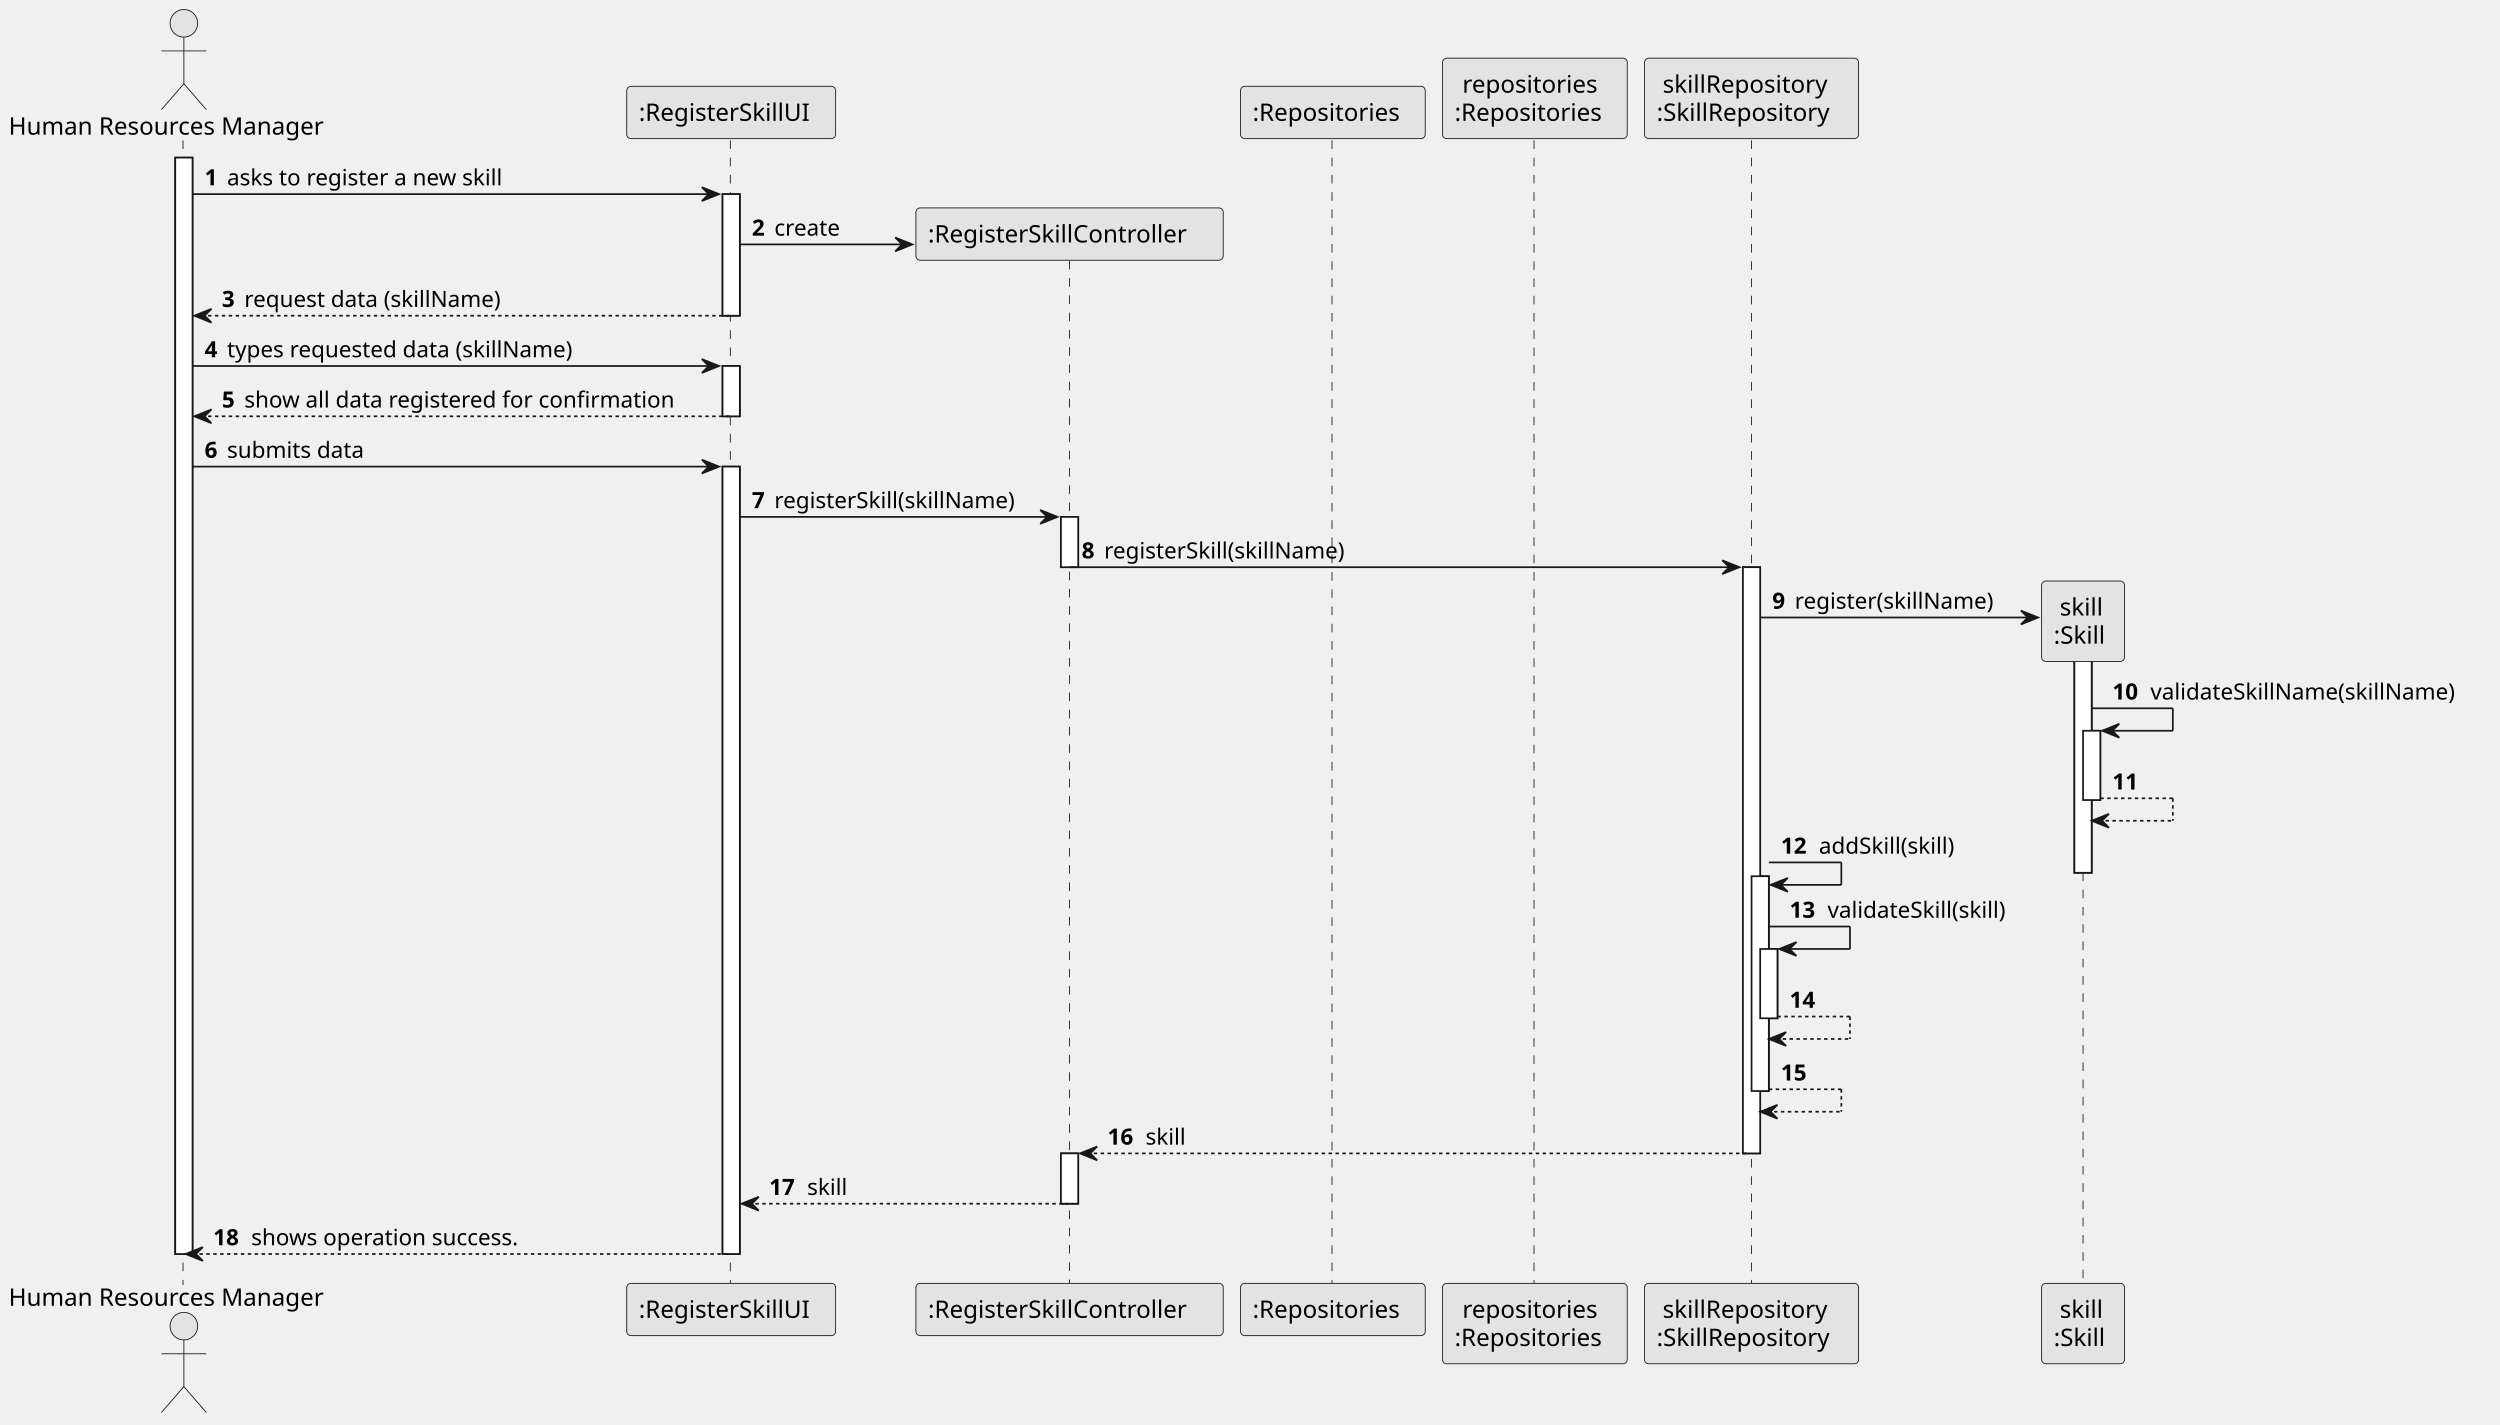
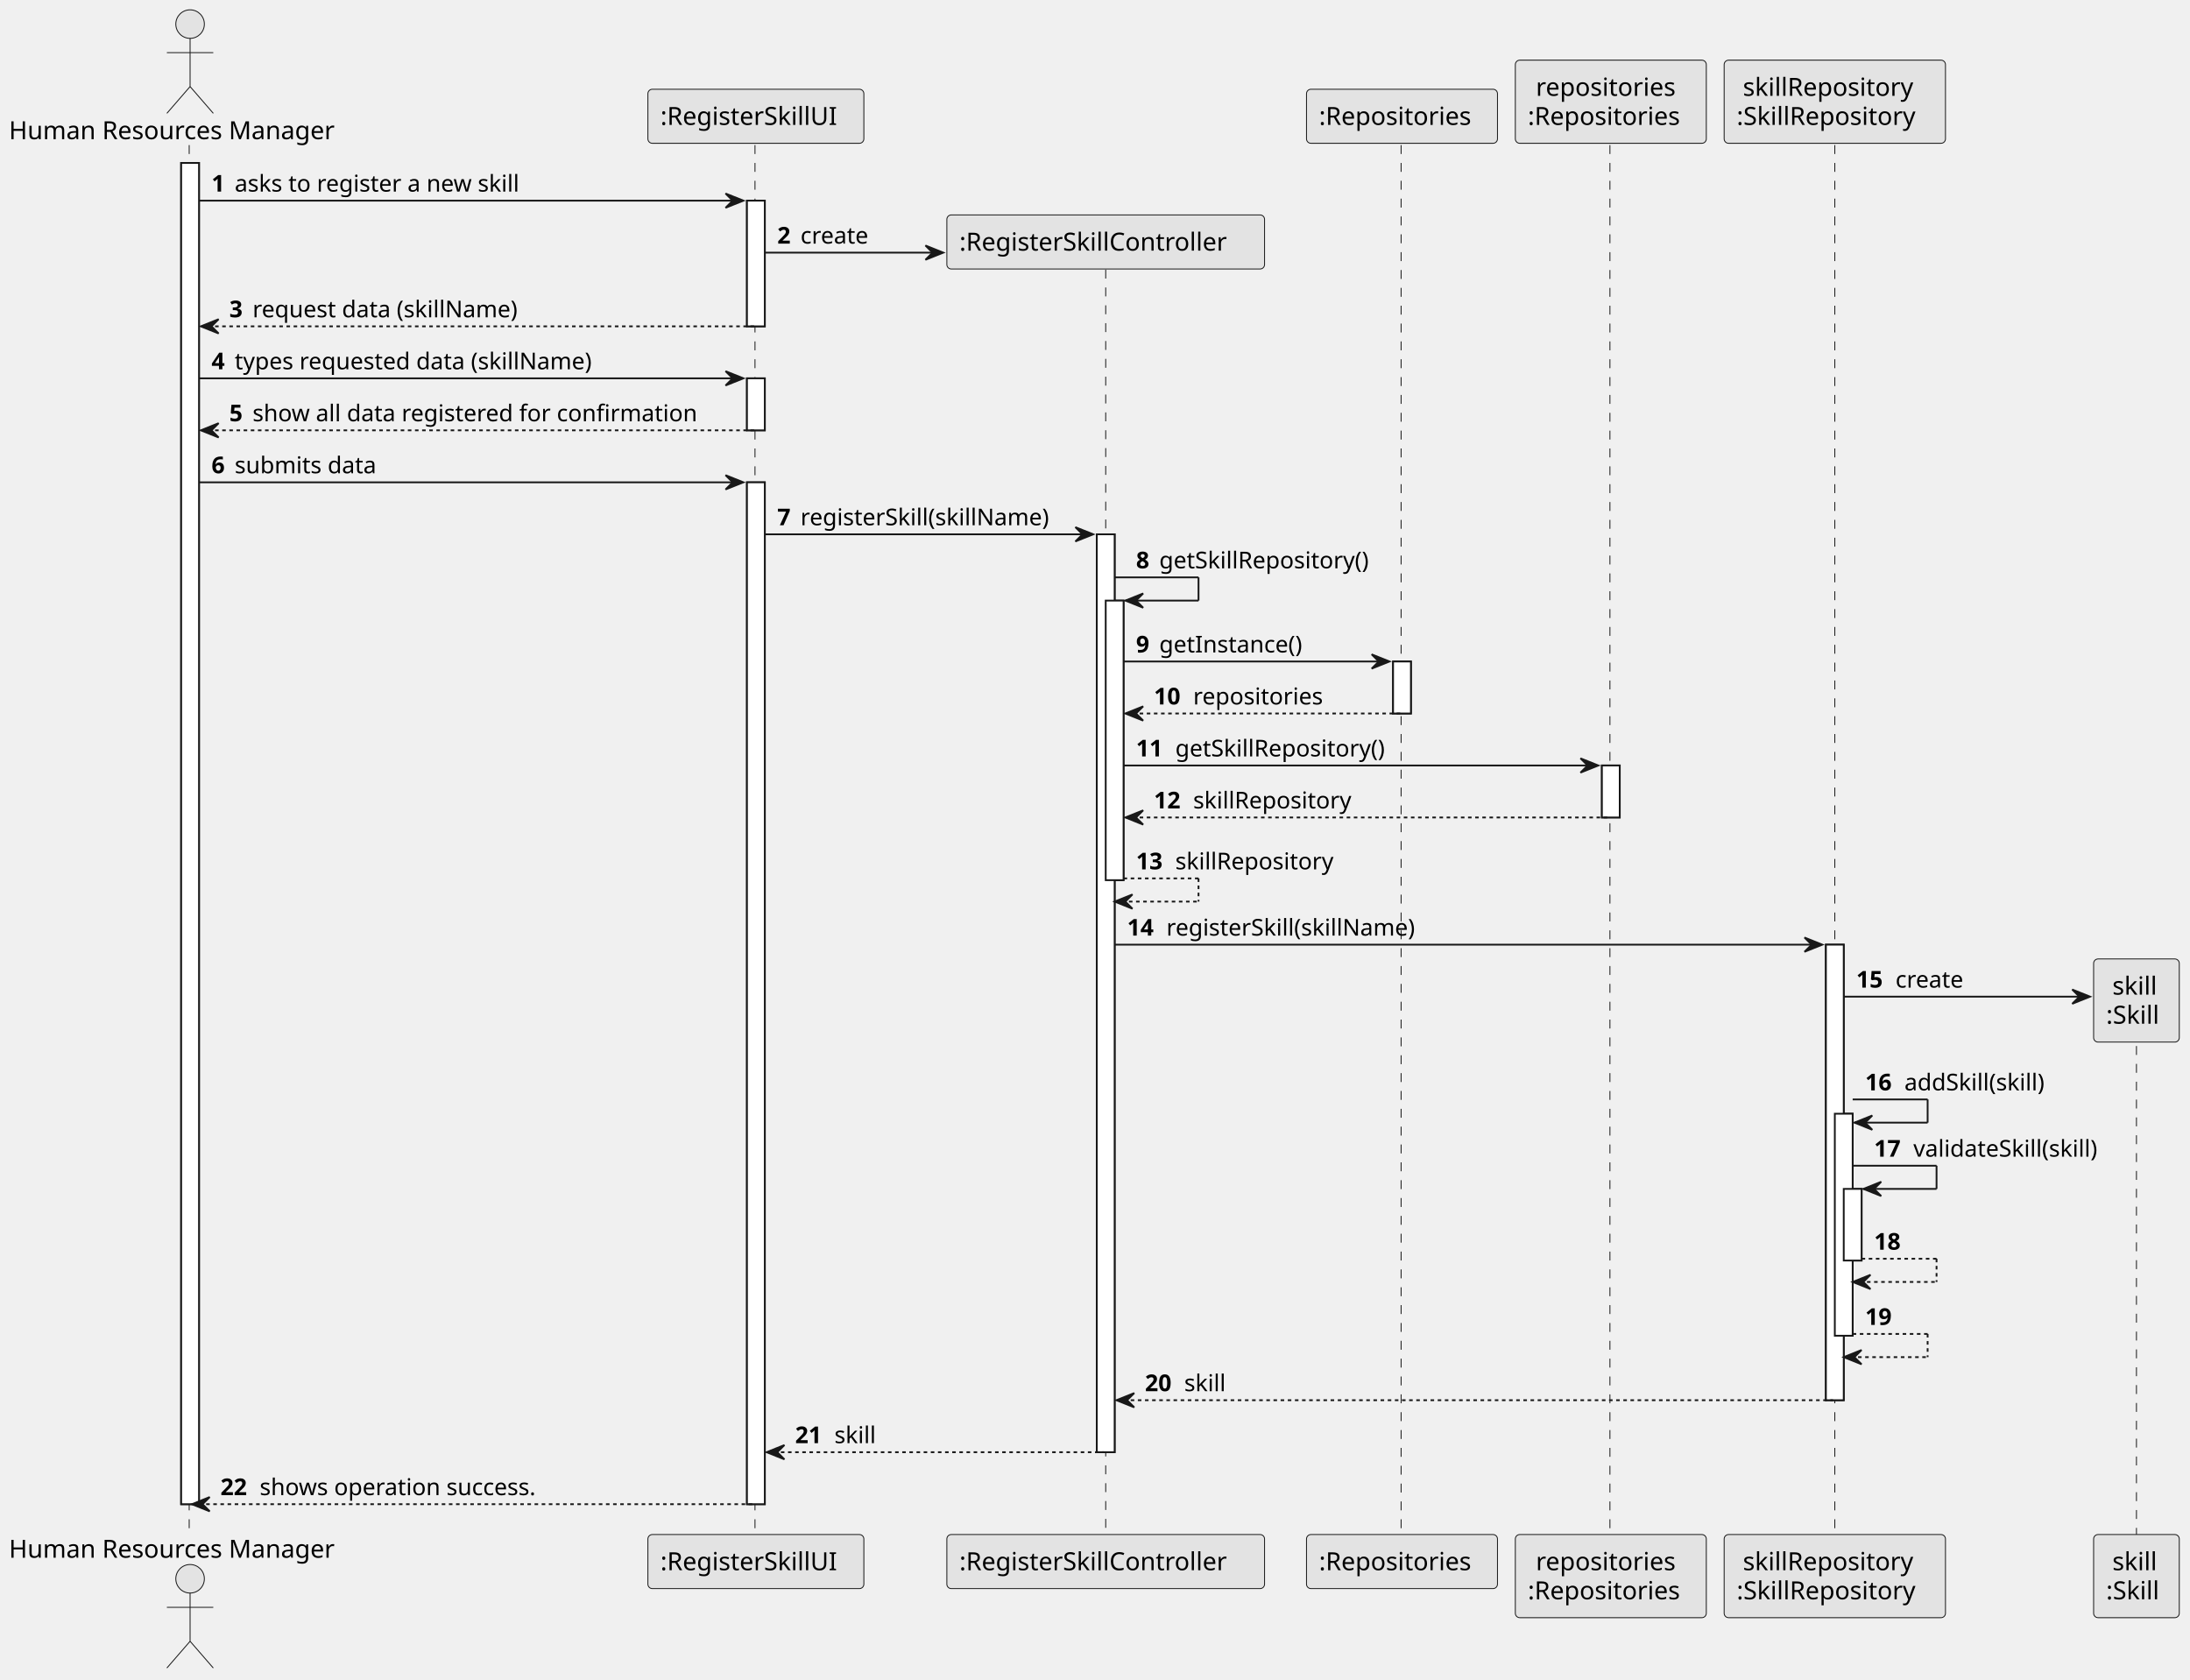
- <svg xmlns="http://www.w3.org/2000/svg" contentStyleType="text/css" height="825px" preserveAspectRatio="none" style="width:1448px;height:825px;background:#FFFFFF;" version="1.1" viewBox="0 0 1448 825" width="1448px" zoomAndPan="magnify">
+ <svg xmlns="http://www.w3.org/2000/svg" contentStyleType="text/css" height="941px" preserveAspectRatio="none" style="width:1227px;height:941px;background:#FFFFFF;" version="1.1" viewBox="0 0 1227 941" width="1227px" zoomAndPan="magnify">
  <defs />
  <g>
-     <rect fill="#FFFFFF" height="635.016" style="stroke:#181818;stroke-width:1.0;" width="10" x="101.5" y="91.297" />
+     <rect fill="#FFFFFF" height="751.547" style="stroke:#181818;stroke-width:1.0;" width="10" x="101.5" y="91.297" />
    <rect fill="#FFFFFF" height="70.43" style="stroke:#181818;stroke-width:1.0;" width="10" x="418.5" y="112.43" />
    <rect fill="#FFFFFF" height="29.133" style="stroke:#181818;stroke-width:1.0;" width="10" x="418.5" y="211.992" />
-     <rect fill="#FFFFFF" height="456.055" style="stroke:#181818;stroke-width:1.0;" width="10" x="418.5" y="270.258" />
-     <rect fill="#FFFFFF" height="29.133" style="stroke:#181818;stroke-width:1.0;" width="10" x="614.5" y="299.391" />
-     <rect fill="#FFFFFF" height="29.133" style="stroke:#181818;stroke-width:1.0;" width="10" x="614.5" y="668.047" />
-     <rect fill="#FFFFFF" height="339.523" style="stroke:#181818;stroke-width:1.0;" width="10" x="1009.5" y="328.523" />
-     <rect fill="#FFFFFF" height="124.398" style="stroke:#181818;stroke-width:1.0;" width="10" x="1014.5" y="507.516" />
-     <rect fill="#FFFFFF" height="40.133" style="stroke:#181818;stroke-width:1.0;" width="10" x="1019.5" y="549.648" />
-     <rect fill="#FFFFFF" height="137.859" style="stroke:#181818;stroke-width:1.0;" width="10" x="1201.5" y="367.656" />
-     <rect fill="#FFFFFF" height="40.133" style="stroke:#181818;stroke-width:1.0;" width="10" x="1206.5" y="423.25" />
-     <line style="stroke:#181818;stroke-width:0.5;stroke-dasharray:5.0,5.0;" x1="106" x2="106" y1="81.297" y2="744.312" />
-     <line style="stroke:#181818;stroke-width:0.5;stroke-dasharray:5.0,5.0;" x1="423" x2="423" y1="81.297" y2="744.312" />
-     <line style="stroke:#181818;stroke-width:0.5;stroke-dasharray:5.0,5.0;" x1="619.5" x2="619.5" y1="151.078" y2="744.312" />
-     <line style="stroke:#181818;stroke-width:0.5;stroke-dasharray:5.0,5.0;" x1="771.5" x2="771.5" y1="81.297" y2="744.312" />
-     <line style="stroke:#181818;stroke-width:0.5;stroke-dasharray:5.0,5.0;" x1="888.5" x2="888.5" y1="81.297" y2="744.312" />
-     <line style="stroke:#181818;stroke-width:0.5;stroke-dasharray:5.0,5.0;" x1="1014.5" x2="1014.5" y1="81.297" y2="744.312" />
-     <line style="stroke:#181818;stroke-width:0.5;stroke-dasharray:5.0,5.0;" x1="1206.5" x2="1206.5" y1="375.32" y2="744.312" />
+     <rect fill="#FFFFFF" height="572.586" style="stroke:#181818;stroke-width:1.0;" width="10" x="418.5" y="270.258" />
+     <rect fill="#FFFFFF" height="514.32" style="stroke:#181818;stroke-width:1.0;" width="10" x="614.5" y="299.391" />
+     <rect fill="#FFFFFF" height="156.664" style="stroke:#181818;stroke-width:1.0;" width="10" x="619.5" y="336.523" />
+     <rect fill="#FFFFFF" height="29.133" style="stroke:#181818;stroke-width:1.0;" width="10" x="780.5" y="370.656" />
+     <rect fill="#FFFFFF" height="29.133" style="stroke:#181818;stroke-width:1.0;" width="10" x="897.5" y="428.922" />
+     <rect fill="#FFFFFF" height="255.258" style="stroke:#181818;stroke-width:1.0;" width="10" x="1023" y="529.32" />
+     <rect fill="#FFFFFF" height="124.398" style="stroke:#181818;stroke-width:1.0;" width="10" x="1028" y="624.047" />
+     <rect fill="#FFFFFF" height="40.133" style="stroke:#181818;stroke-width:1.0;" width="10" x="1033" y="666.18" />
+     <line style="stroke:#181818;stroke-width:0.5;stroke-dasharray:5.0,5.0;" x1="106" x2="106" y1="81.297" y2="860.844" />
+     <line style="stroke:#181818;stroke-width:0.5;stroke-dasharray:5.0,5.0;" x1="423" x2="423" y1="81.297" y2="860.844" />
+     <line style="stroke:#181818;stroke-width:0.5;stroke-dasharray:5.0,5.0;" x1="619.5" x2="619.5" y1="151.078" y2="860.844" />
+     <line style="stroke:#181818;stroke-width:0.5;stroke-dasharray:5.0,5.0;" x1="785" x2="785" y1="81.297" y2="860.844" />
+     <line style="stroke:#181818;stroke-width:0.5;stroke-dasharray:5.0,5.0;" x1="902" x2="902" y1="81.297" y2="860.844" />
+     <line style="stroke:#181818;stroke-width:0.5;stroke-dasharray:5.0,5.0;" x1="1028" x2="1028" y1="81.297" y2="860.844" />
+     <line style="stroke:#181818;stroke-width:0.5;stroke-dasharray:5.0,5.0;" x1="1197" x2="1197" y1="576.117" y2="860.844" />
    <text fill="#000000" font-family="sans-serif" font-size="14" lengthAdjust="spacing" textLength="197" x="5" y="77.995">Human Resources Manager</text>
    <ellipse cx="106.5" cy="13.5" fill="#E3E3E3" rx="8" ry="8" style="stroke:#181818;stroke-width:0.5;" />
    <path d="M106.5,21.5 L106.5,48.5 M93.5,29.5 L119.5,29.5 M106.5,48.5 L93.5,63.5 M106.5,48.5 L119.5,63.5 " fill="none" style="stroke:#181818;stroke-width:0.5;" />
-     <text fill="#000000" font-family="sans-serif" font-size="14" lengthAdjust="spacing" textLength="197" x="5" y="756.308">Human Resources Manager</text>
-     <ellipse cx="106.5" cy="768.109" fill="#E3E3E3" rx="8" ry="8" style="stroke:#181818;stroke-width:0.5;" />
-     <path d="M106.5,776.109 L106.5,803.109 M93.5,784.109 L119.5,784.109 M106.5,803.109 L93.5,818.109 M106.5,803.109 L119.5,818.109 " fill="none" style="stroke:#181818;stroke-width:0.5;" />
+     <text fill="#000000" font-family="sans-serif" font-size="14" lengthAdjust="spacing" textLength="197" x="5" y="872.839">Human Resources Manager</text>
+     <ellipse cx="106.5" cy="884.641" fill="#E3E3E3" rx="8" ry="8" style="stroke:#181818;stroke-width:0.5;" />
+     <path d="M106.5,892.641 L106.5,919.641 M93.5,900.641 L119.5,900.641 M106.5,919.641 L93.5,934.641 M106.5,919.641 L119.5,934.641 " fill="none" style="stroke:#181818;stroke-width:0.5;" />
    <rect fill="#E3E3E3" height="30.297" rx="2.5" ry="2.5" style="stroke:#181818;stroke-width:0.5;" width="121" x="363" y="50" />
    <text fill="#000000" font-family="sans-serif" font-size="14" lengthAdjust="spacing" textLength="107" x="370" y="69.995">:RegisterSkillUI</text>
-     <rect fill="#E3E3E3" height="30.297" rx="2.5" ry="2.5" style="stroke:#181818;stroke-width:0.5;" width="121" x="363" y="743.312" />
-     <text fill="#000000" font-family="sans-serif" font-size="14" lengthAdjust="spacing" textLength="107" x="370" y="763.308">:RegisterSkillUI</text>
-     <rect fill="#E3E3E3" height="30.297" rx="2.5" ry="2.5" style="stroke:#181818;stroke-width:0.5;" width="178" x="530.5" y="743.312" />
-     <text fill="#000000" font-family="sans-serif" font-size="14" lengthAdjust="spacing" textLength="164" x="537.5" y="763.308">:RegisterSkillController</text>
-     <rect fill="#E3E3E3" height="30.297" rx="2.5" ry="2.5" style="stroke:#181818;stroke-width:0.5;" width="107" x="718.5" y="50" />
-     <text fill="#000000" font-family="sans-serif" font-size="14" lengthAdjust="spacing" textLength="93" x="725.5" y="69.995">:Repositories</text>
-     <rect fill="#E3E3E3" height="30.297" rx="2.5" ry="2.5" style="stroke:#181818;stroke-width:0.5;" width="107" x="718.5" y="743.312" />
-     <text fill="#000000" font-family="sans-serif" font-size="14" lengthAdjust="spacing" textLength="93" x="725.5" y="763.308">:Repositories</text>
-     <rect fill="#E3E3E3" height="46.594" rx="2.5" ry="2.5" style="stroke:#181818;stroke-width:0.5;" width="107" x="835.5" y="33.703" />
-     <text fill="#000000" font-family="sans-serif" font-size="14" lengthAdjust="spacing" textLength="84" x="847" y="53.698">repositories</text>
-     <text fill="#000000" font-family="sans-serif" font-size="14" lengthAdjust="spacing" textLength="93" x="842.5" y="69.995">:Repositories</text>
-     <rect fill="#E3E3E3" height="46.594" rx="2.5" ry="2.5" style="stroke:#181818;stroke-width:0.5;" width="107" x="835.5" y="743.312" />
-     <text fill="#000000" font-family="sans-serif" font-size="14" lengthAdjust="spacing" textLength="84" x="847" y="763.308">repositories</text>
-     <text fill="#000000" font-family="sans-serif" font-size="14" lengthAdjust="spacing" textLength="93" x="842.5" y="779.605">:Repositories</text>
-     <rect fill="#E3E3E3" height="46.594" rx="2.5" ry="2.5" style="stroke:#181818;stroke-width:0.5;" width="124" x="952.5" y="33.703" />
-     <text fill="#000000" font-family="sans-serif" font-size="14" lengthAdjust="spacing" textLength="103" x="963" y="53.698">skillRepository</text>
-     <text fill="#000000" font-family="sans-serif" font-size="14" lengthAdjust="spacing" textLength="110" x="959.5" y="69.995">:SkillRepository</text>
-     <rect fill="#E3E3E3" height="46.594" rx="2.5" ry="2.5" style="stroke:#181818;stroke-width:0.5;" width="124" x="952.5" y="743.312" />
-     <text fill="#000000" font-family="sans-serif" font-size="14" lengthAdjust="spacing" textLength="103" x="963" y="763.308">skillRepository</text>
-     <text fill="#000000" font-family="sans-serif" font-size="14" lengthAdjust="spacing" textLength="110" x="959.5" y="779.605">:SkillRepository</text>
-     <rect fill="#E3E3E3" height="46.594" rx="2.5" ry="2.5" style="stroke:#181818;stroke-width:0.5;" width="48" x="1182.5" y="743.312" />
-     <text fill="#000000" font-family="sans-serif" font-size="14" lengthAdjust="spacing" textLength="27" x="1193" y="763.308">skill</text>
-     <text fill="#000000" font-family="sans-serif" font-size="14" lengthAdjust="spacing" textLength="34" x="1189.5" y="779.605">:Skill</text>
-     <rect fill="#FFFFFF" height="635.016" style="stroke:#181818;stroke-width:1.0;" width="10" x="101.5" y="91.297" />
+     <rect fill="#E3E3E3" height="30.297" rx="2.5" ry="2.5" style="stroke:#181818;stroke-width:0.5;" width="121" x="363" y="859.844" />
+     <text fill="#000000" font-family="sans-serif" font-size="14" lengthAdjust="spacing" textLength="107" x="370" y="879.839">:RegisterSkillUI</text>
+     <rect fill="#E3E3E3" height="30.297" rx="2.5" ry="2.5" style="stroke:#181818;stroke-width:0.5;" width="178" x="530.5" y="859.844" />
+     <text fill="#000000" font-family="sans-serif" font-size="14" lengthAdjust="spacing" textLength="164" x="537.5" y="879.839">:RegisterSkillController</text>
+     <rect fill="#E3E3E3" height="30.297" rx="2.5" ry="2.5" style="stroke:#181818;stroke-width:0.5;" width="107" x="732" y="50" />
+     <text fill="#000000" font-family="sans-serif" font-size="14" lengthAdjust="spacing" textLength="93" x="739" y="69.995">:Repositories</text>
+     <rect fill="#E3E3E3" height="30.297" rx="2.5" ry="2.5" style="stroke:#181818;stroke-width:0.5;" width="107" x="732" y="859.844" />
+     <text fill="#000000" font-family="sans-serif" font-size="14" lengthAdjust="spacing" textLength="93" x="739" y="879.839">:Repositories</text>
+     <rect fill="#E3E3E3" height="46.594" rx="2.5" ry="2.5" style="stroke:#181818;stroke-width:0.5;" width="107" x="849" y="33.703" />
+     <text fill="#000000" font-family="sans-serif" font-size="14" lengthAdjust="spacing" textLength="84" x="860.5" y="53.698">repositories</text>
+     <text fill="#000000" font-family="sans-serif" font-size="14" lengthAdjust="spacing" textLength="93" x="856" y="69.995">:Repositories</text>
+     <rect fill="#E3E3E3" height="46.594" rx="2.5" ry="2.5" style="stroke:#181818;stroke-width:0.5;" width="107" x="849" y="859.844" />
+     <text fill="#000000" font-family="sans-serif" font-size="14" lengthAdjust="spacing" textLength="84" x="860.5" y="879.839">repositories</text>
+     <text fill="#000000" font-family="sans-serif" font-size="14" lengthAdjust="spacing" textLength="93" x="856" y="896.136">:Repositories</text>
+     <rect fill="#E3E3E3" height="46.594" rx="2.5" ry="2.5" style="stroke:#181818;stroke-width:0.5;" width="124" x="966" y="33.703" />
+     <text fill="#000000" font-family="sans-serif" font-size="14" lengthAdjust="spacing" textLength="103" x="976.5" y="53.698">skillRepository</text>
+     <text fill="#000000" font-family="sans-serif" font-size="14" lengthAdjust="spacing" textLength="110" x="973" y="69.995">:SkillRepository</text>
+     <rect fill="#E3E3E3" height="46.594" rx="2.5" ry="2.5" style="stroke:#181818;stroke-width:0.5;" width="124" x="966" y="859.844" />
+     <text fill="#000000" font-family="sans-serif" font-size="14" lengthAdjust="spacing" textLength="103" x="976.5" y="879.839">skillRepository</text>
+     <text fill="#000000" font-family="sans-serif" font-size="14" lengthAdjust="spacing" textLength="110" x="973" y="896.136">:SkillRepository</text>
+     <rect fill="#E3E3E3" height="46.594" rx="2.5" ry="2.5" style="stroke:#181818;stroke-width:0.5;" width="48" x="1173" y="859.844" />
+     <text fill="#000000" font-family="sans-serif" font-size="14" lengthAdjust="spacing" textLength="27" x="1183.5" y="879.839">skill</text>
+     <text fill="#000000" font-family="sans-serif" font-size="14" lengthAdjust="spacing" textLength="34" x="1180" y="896.136">:Skill</text>
+     <rect fill="#FFFFFF" height="751.547" style="stroke:#181818;stroke-width:1.0;" width="10" x="101.5" y="91.297" />
    <rect fill="#FFFFFF" height="70.43" style="stroke:#181818;stroke-width:1.0;" width="10" x="418.5" y="112.43" />
    <rect fill="#FFFFFF" height="29.133" style="stroke:#181818;stroke-width:1.0;" width="10" x="418.5" y="211.992" />
-     <rect fill="#FFFFFF" height="456.055" style="stroke:#181818;stroke-width:1.0;" width="10" x="418.5" y="270.258" />
-     <rect fill="#FFFFFF" height="29.133" style="stroke:#181818;stroke-width:1.0;" width="10" x="614.5" y="299.391" />
-     <rect fill="#FFFFFF" height="29.133" style="stroke:#181818;stroke-width:1.0;" width="10" x="614.5" y="668.047" />
-     <rect fill="#FFFFFF" height="339.523" style="stroke:#181818;stroke-width:1.0;" width="10" x="1009.5" y="328.523" />
-     <rect fill="#FFFFFF" height="124.398" style="stroke:#181818;stroke-width:1.0;" width="10" x="1014.5" y="507.516" />
-     <rect fill="#FFFFFF" height="40.133" style="stroke:#181818;stroke-width:1.0;" width="10" x="1019.5" y="549.648" />
-     <rect fill="#FFFFFF" height="137.859" style="stroke:#181818;stroke-width:1.0;" width="10" x="1201.5" y="367.656" />
-     <rect fill="#FFFFFF" height="40.133" style="stroke:#181818;stroke-width:1.0;" width="10" x="1206.5" y="423.25" />
+     <rect fill="#FFFFFF" height="572.586" style="stroke:#181818;stroke-width:1.0;" width="10" x="418.5" y="270.258" />
+     <rect fill="#FFFFFF" height="514.32" style="stroke:#181818;stroke-width:1.0;" width="10" x="614.5" y="299.391" />
+     <rect fill="#FFFFFF" height="156.664" style="stroke:#181818;stroke-width:1.0;" width="10" x="619.5" y="336.523" />
+     <rect fill="#FFFFFF" height="29.133" style="stroke:#181818;stroke-width:1.0;" width="10" x="780.5" y="370.656" />
+     <rect fill="#FFFFFF" height="29.133" style="stroke:#181818;stroke-width:1.0;" width="10" x="897.5" y="428.922" />
+     <rect fill="#FFFFFF" height="255.258" style="stroke:#181818;stroke-width:1.0;" width="10" x="1023" y="529.32" />
+     <rect fill="#FFFFFF" height="124.398" style="stroke:#181818;stroke-width:1.0;" width="10" x="1028" y="624.047" />
+     <rect fill="#FFFFFF" height="40.133" style="stroke:#181818;stroke-width:1.0;" width="10" x="1033" y="666.18" />
    <polygon fill="#181818" points="406.5,108.43,416.5,112.43,406.5,116.43,410.5,112.43" style="stroke:#181818;stroke-width:1.0;" />
    <line style="stroke:#181818;stroke-width:1.0;" x1="111.5" x2="412.5" y1="112.43" y2="112.43" />
    <text fill="#000000" font-family="sans-serif" font-size="13" font-weight="bold" lengthAdjust="spacing" textLength="9" x="118.5" y="107.364">1</text>
    <text fill="#000000" font-family="sans-serif" font-size="13" lengthAdjust="spacing" textLength="175" x="131.5" y="107.364">asks to register a new skill</text>
    <polygon fill="#181818" points="518.5,137.562,528.5,141.562,518.5,145.562,522.5,141.562" style="stroke:#181818;stroke-width:1.0;" />
    <line style="stroke:#181818;stroke-width:1.0;" x1="428.5" x2="524.5" y1="141.562" y2="141.562" />
    <text fill="#000000" font-family="sans-serif" font-size="13" font-weight="bold" lengthAdjust="spacing" textLength="9" x="435.5" y="136.497">2</text>
    <text fill="#000000" font-family="sans-serif" font-size="13" lengthAdjust="spacing" textLength="41" x="448.5" y="136.497">create</text>
    <rect fill="#E3E3E3" height="30.297" rx="2.5" ry="2.5" style="stroke:#181818;stroke-width:0.5;" width="178" x="530.5" y="120.43" />
    <text fill="#000000" font-family="sans-serif" font-size="14" lengthAdjust="spacing" textLength="164" x="537.5" y="140.425">:RegisterSkillController</text>
    <polygon fill="#181818" points="122.5,178.859,112.5,182.859,122.5,186.859,118.5,182.859" style="stroke:#181818;stroke-width:1.0;" />
    <line style="stroke:#181818;stroke-width:1.0;stroke-dasharray:2.0,2.0;" x1="116.5" x2="422.5" y1="182.859" y2="182.859" />
    <text fill="#000000" font-family="sans-serif" font-size="13" font-weight="bold" lengthAdjust="spacing" textLength="9" x="128.5" y="177.793">3</text>
    <text fill="#000000" font-family="sans-serif" font-size="13" lengthAdjust="spacing" textLength="162" x="141.5" y="177.793">request data (skillName)</text>
    <polygon fill="#181818" points="406.5,207.992,416.5,211.992,406.5,215.992,410.5,211.992" style="stroke:#181818;stroke-width:1.0;" />
    <line style="stroke:#181818;stroke-width:1.0;" x1="111.5" x2="412.5" y1="211.992" y2="211.992" />
    <text fill="#000000" font-family="sans-serif" font-size="13" font-weight="bold" lengthAdjust="spacing" textLength="9" x="118.5" y="206.926">4</text>
    <text fill="#000000" font-family="sans-serif" font-size="13" lengthAdjust="spacing" textLength="218" x="131.5" y="206.926">types requested data (skillName)</text>
    <polygon fill="#181818" points="122.5,237.125,112.5,241.125,122.5,245.125,118.5,241.125" style="stroke:#181818;stroke-width:1.0;" />
    <line style="stroke:#181818;stroke-width:1.0;stroke-dasharray:2.0,2.0;" x1="116.5" x2="422.5" y1="241.125" y2="241.125" />
    <text fill="#000000" font-family="sans-serif" font-size="13" font-weight="bold" lengthAdjust="spacing" textLength="9" x="128.5" y="236.059">5</text>
    <text fill="#000000" font-family="sans-serif" font-size="13" lengthAdjust="spacing" textLength="270" x="141.5" y="236.059">show all data registered  for confirmation</text>
    <polygon fill="#181818" points="406.5,266.258,416.5,270.258,406.5,274.258,410.5,270.258" style="stroke:#181818;stroke-width:1.0;" />
    <line style="stroke:#181818;stroke-width:1.0;" x1="111.5" x2="412.5" y1="270.258" y2="270.258" />
    <text fill="#000000" font-family="sans-serif" font-size="13" font-weight="bold" lengthAdjust="spacing" textLength="9" x="118.5" y="265.192">6</text>
    <text fill="#000000" font-family="sans-serif" font-size="13" lengthAdjust="spacing" textLength="85" x="131.5" y="265.192">submits data</text>
    <polygon fill="#181818" points="602.5,295.391,612.5,299.391,602.5,303.391,606.5,299.391" style="stroke:#181818;stroke-width:1.0;" />
    <line style="stroke:#181818;stroke-width:1.0;" x1="428.5" x2="608.5" y1="299.391" y2="299.391" />
    <text fill="#000000" font-family="sans-serif" font-size="13" font-weight="bold" lengthAdjust="spacing" textLength="9" x="435.5" y="294.325">7</text>
    <text fill="#000000" font-family="sans-serif" font-size="13" lengthAdjust="spacing" textLength="154" x="448.5" y="294.325">registerSkill(skillName)</text>
-     <polygon fill="#181818" points="997.5,324.523,1007.5,328.523,997.5,332.523,1001.5,328.523" style="stroke:#181818;stroke-width:1.0;" />
-     <line style="stroke:#181818;stroke-width:1.0;" x1="619.5" x2="1003.5" y1="328.523" y2="328.523" />
-     <text fill="#000000" font-family="sans-serif" font-size="13" font-weight="bold" lengthAdjust="spacing" textLength="9" x="626.5" y="323.457">8</text>
-     <text fill="#000000" font-family="sans-serif" font-size="13" lengthAdjust="spacing" textLength="154" x="639.5" y="323.457">registerSkill(skillName)</text>
-     <polygon fill="#181818" points="1170.5,353.656,1180.5,357.656,1170.5,361.656,1174.5,357.656" style="stroke:#181818;stroke-width:1.0;" />
-     <line style="stroke:#181818;stroke-width:1.0;" x1="1019.5" x2="1176.5" y1="357.656" y2="357.656" />
-     <text fill="#000000" font-family="sans-serif" font-size="13" font-weight="bold" lengthAdjust="spacing" textLength="9" x="1026.5" y="352.59">9</text>
-     <text fill="#000000" font-family="sans-serif" font-size="13" lengthAdjust="spacing" textLength="126" x="1039.5" y="352.59">register(skillName)</text>
-     <rect fill="#E3E3E3" height="46.594" rx="2.5" ry="2.5" style="stroke:#181818;stroke-width:0.5;" width="48" x="1182.5" y="336.523" />
-     <text fill="#000000" font-family="sans-serif" font-size="14" lengthAdjust="spacing" textLength="27" x="1193" y="356.519">skill</text>
-     <text fill="#000000" font-family="sans-serif" font-size="14" lengthAdjust="spacing" textLength="34" x="1189.5" y="372.815">:Skill</text>
-     <line style="stroke:#181818;stroke-width:1.0;" x1="1211.5" x2="1258.5" y1="410.25" y2="410.25" />
-     <line style="stroke:#181818;stroke-width:1.0;" x1="1258.5" x2="1258.5" y1="410.25" y2="423.25" />
-     <line style="stroke:#181818;stroke-width:1.0;" x1="1217.5" x2="1258.5" y1="423.25" y2="423.25" />
-     <polygon fill="#181818" points="1227.5,419.25,1217.5,423.25,1227.5,427.25,1223.5,423.25" style="stroke:#181818;stroke-width:1.0;" />
-     <text fill="#000000" font-family="sans-serif" font-size="13" font-weight="bold" lengthAdjust="spacing" textLength="18" x="1223.5" y="405.184">10</text>
-     <text fill="#000000" font-family="sans-serif" font-size="13" lengthAdjust="spacing" textLength="196" x="1245.5" y="405.184">validateSkillName(skillName)</text>
-     <line style="stroke:#181818;stroke-width:1.0;stroke-dasharray:2.0,2.0;" x1="1216.5" x2="1258.5" y1="462.383" y2="462.383" />
-     <line style="stroke:#181818;stroke-width:1.0;stroke-dasharray:2.0,2.0;" x1="1258.5" x2="1258.5" y1="462.383" y2="475.383" />
-     <line style="stroke:#181818;stroke-width:1.0;stroke-dasharray:2.0,2.0;" x1="1211.5" x2="1258.5" y1="475.383" y2="475.383" />
-     <polygon fill="#181818" points="1221.5,471.383,1211.5,475.383,1221.5,479.383,1217.5,475.383" style="stroke:#181818;stroke-width:1.0;" />
-     <text fill="#000000" font-family="sans-serif" font-size="13" font-weight="bold" lengthAdjust="spacing" textLength="18" x="1223.5" y="457.317">11</text>
-     <text fill="#000000" font-family="sans-serif" font-size="13" lengthAdjust="spacing" textLength="4" x="1245.5" y="457.317"> </text>
-     <line style="stroke:#181818;stroke-width:1.0;" x1="1024.5" x2="1066.5" y1="499.516" y2="499.516" />
-     <line style="stroke:#181818;stroke-width:1.0;" x1="1066.5" x2="1066.5" y1="499.516" y2="512.516" />
-     <line style="stroke:#181818;stroke-width:1.0;" x1="1025.5" x2="1066.5" y1="512.516" y2="512.516" />
-     <polygon fill="#181818" points="1035.5,508.516,1025.5,512.516,1035.5,516.516,1031.5,512.516" style="stroke:#181818;stroke-width:1.0;" />
-     <text fill="#000000" font-family="sans-serif" font-size="13" font-weight="bold" lengthAdjust="spacing" textLength="18" x="1031.5" y="494.45">12</text>
-     <text fill="#000000" font-family="sans-serif" font-size="13" lengthAdjust="spacing" textLength="89" x="1053.5" y="494.45">addSkill(skill)</text>
-     <line style="stroke:#181818;stroke-width:1.0;" x1="1024.5" x2="1071.5" y1="536.648" y2="536.648" />
-     <line style="stroke:#181818;stroke-width:1.0;" x1="1071.5" x2="1071.5" y1="536.648" y2="549.648" />
-     <line style="stroke:#181818;stroke-width:1.0;" x1="1030.5" x2="1071.5" y1="549.648" y2="549.648" />
-     <polygon fill="#181818" points="1040.5,545.648,1030.5,549.648,1040.5,553.648,1036.5,549.648" style="stroke:#181818;stroke-width:1.0;" />
-     <text fill="#000000" font-family="sans-serif" font-size="13" font-weight="bold" lengthAdjust="spacing" textLength="18" x="1036.5" y="531.582">13</text>
-     <text fill="#000000" font-family="sans-serif" font-size="13" lengthAdjust="spacing" textLength="118" x="1058.5" y="531.582">validateSkill(skill)</text>
-     <line style="stroke:#181818;stroke-width:1.0;stroke-dasharray:2.0,2.0;" x1="1029.5" x2="1071.5" y1="588.781" y2="588.781" />
-     <line style="stroke:#181818;stroke-width:1.0;stroke-dasharray:2.0,2.0;" x1="1071.5" x2="1071.5" y1="588.781" y2="601.781" />
-     <line style="stroke:#181818;stroke-width:1.0;stroke-dasharray:2.0,2.0;" x1="1024.5" x2="1071.5" y1="601.781" y2="601.781" />
-     <polygon fill="#181818" points="1034.5,597.781,1024.5,601.781,1034.5,605.781,1030.5,601.781" style="stroke:#181818;stroke-width:1.0;" />
-     <text fill="#000000" font-family="sans-serif" font-size="13" font-weight="bold" lengthAdjust="spacing" textLength="18" x="1036.5" y="583.715">14</text>
-     <text fill="#000000" font-family="sans-serif" font-size="13" lengthAdjust="spacing" textLength="4" x="1058.5" y="583.715"> </text>
-     <line style="stroke:#181818;stroke-width:1.0;stroke-dasharray:2.0,2.0;" x1="1024.5" x2="1066.5" y1="630.914" y2="630.914" />
-     <line style="stroke:#181818;stroke-width:1.0;stroke-dasharray:2.0,2.0;" x1="1066.5" x2="1066.5" y1="630.914" y2="643.914" />
-     <line style="stroke:#181818;stroke-width:1.0;stroke-dasharray:2.0,2.0;" x1="1019.5" x2="1066.5" y1="643.914" y2="643.914" />
-     <polygon fill="#181818" points="1029.5,639.914,1019.5,643.914,1029.5,647.914,1025.5,643.914" style="stroke:#181818;stroke-width:1.0;" />
-     <text fill="#000000" font-family="sans-serif" font-size="13" font-weight="bold" lengthAdjust="spacing" textLength="18" x="1031.5" y="625.848">15</text>
-     <text fill="#000000" font-family="sans-serif" font-size="13" lengthAdjust="spacing" textLength="4" x="1053.5" y="625.848"> </text>
-     <polygon fill="#181818" points="635.5,664.047,625.5,668.047,635.5,672.047,631.5,668.047" style="stroke:#181818;stroke-width:1.0;" />
-     <line style="stroke:#181818;stroke-width:1.0;stroke-dasharray:2.0,2.0;" x1="629.5" x2="1013.5" y1="668.047" y2="668.047" />
-     <text fill="#000000" font-family="sans-serif" font-size="13" font-weight="bold" lengthAdjust="spacing" textLength="18" x="641.5" y="662.981">16</text>
-     <text fill="#000000" font-family="sans-serif" font-size="13" lengthAdjust="spacing" textLength="27" x="663.5" y="662.981">skill</text>
-     <polygon fill="#181818" points="439.5,693.18,429.5,697.18,439.5,701.18,435.5,697.18" style="stroke:#181818;stroke-width:1.0;" />
-     <line style="stroke:#181818;stroke-width:1.0;stroke-dasharray:2.0,2.0;" x1="433.5" x2="618.5" y1="697.18" y2="697.18" />
-     <text fill="#000000" font-family="sans-serif" font-size="13" font-weight="bold" lengthAdjust="spacing" textLength="18" x="445.5" y="692.114">17</text>
-     <text fill="#000000" font-family="sans-serif" font-size="13" lengthAdjust="spacing" textLength="27" x="467.5" y="692.114">skill</text>
-     <polygon fill="#181818" points="117.5,722.312,107.5,726.312,117.5,730.312,113.5,726.312" style="stroke:#181818;stroke-width:1.0;" />
-     <line style="stroke:#181818;stroke-width:1.0;stroke-dasharray:2.0,2.0;" x1="111.5" x2="422.5" y1="726.312" y2="726.312" />
-     <text fill="#000000" font-family="sans-serif" font-size="13" font-weight="bold" lengthAdjust="spacing" textLength="18" x="123.5" y="721.247">18</text>
-     <text fill="#000000" font-family="sans-serif" font-size="13" lengthAdjust="spacing" textLength="166" x="145.5" y="721.247">shows operation success.</text>
+     <line style="stroke:#181818;stroke-width:1.0;" x1="624.5" x2="671.5" y1="323.523" y2="323.523" />
+     <line style="stroke:#181818;stroke-width:1.0;" x1="671.5" x2="671.5" y1="323.523" y2="336.523" />
+     <line style="stroke:#181818;stroke-width:1.0;" x1="630.5" x2="671.5" y1="336.523" y2="336.523" />
+     <polygon fill="#181818" points="640.5,332.523,630.5,336.523,640.5,340.523,636.5,336.523" style="stroke:#181818;stroke-width:1.0;" />
+     <text fill="#000000" font-family="sans-serif" font-size="13" font-weight="bold" lengthAdjust="spacing" textLength="9" x="636.5" y="318.457">8</text>
+     <text fill="#000000" font-family="sans-serif" font-size="13" lengthAdjust="spacing" textLength="129" x="649.5" y="318.457">getSkillRepository()</text>
+     <polygon fill="#181818" points="768.5,366.656,778.5,370.656,768.5,374.656,772.5,370.656" style="stroke:#181818;stroke-width:1.0;" />
+     <line style="stroke:#181818;stroke-width:1.0;" x1="629.5" x2="774.5" y1="370.656" y2="370.656" />
+     <text fill="#000000" font-family="sans-serif" font-size="13" font-weight="bold" lengthAdjust="spacing" textLength="9" x="636.5" y="365.59">9</text>
+     <text fill="#000000" font-family="sans-serif" font-size="13" lengthAdjust="spacing" textLength="86" x="649.5" y="365.59">getInstance()</text>
+     <polygon fill="#181818" points="640.5,395.789,630.5,399.789,640.5,403.789,636.5,399.789" style="stroke:#181818;stroke-width:1.0;" />
+     <line style="stroke:#181818;stroke-width:1.0;stroke-dasharray:2.0,2.0;" x1="634.5" x2="784.5" y1="399.789" y2="399.789" />
+     <text fill="#000000" font-family="sans-serif" font-size="13" font-weight="bold" lengthAdjust="spacing" textLength="18" x="646.5" y="394.723">10</text>
+     <text fill="#000000" font-family="sans-serif" font-size="13" lengthAdjust="spacing" textLength="77" x="668.5" y="394.723">repositories</text>
+     <polygon fill="#181818" points="885.5,424.922,895.5,428.922,885.5,432.922,889.5,428.922" style="stroke:#181818;stroke-width:1.0;" />
+     <line style="stroke:#181818;stroke-width:1.0;" x1="629.5" x2="891.5" y1="428.922" y2="428.922" />
+     <text fill="#000000" font-family="sans-serif" font-size="13" font-weight="bold" lengthAdjust="spacing" textLength="18" x="636.5" y="423.856">11</text>
+     <text fill="#000000" font-family="sans-serif" font-size="13" lengthAdjust="spacing" textLength="129" x="658.5" y="423.856">getSkillRepository()</text>
+     <polygon fill="#181818" points="640.5,454.055,630.5,458.055,640.5,462.055,636.5,458.055" style="stroke:#181818;stroke-width:1.0;" />
+     <line style="stroke:#181818;stroke-width:1.0;stroke-dasharray:2.0,2.0;" x1="634.5" x2="901.5" y1="458.055" y2="458.055" />
+     <text fill="#000000" font-family="sans-serif" font-size="13" font-weight="bold" lengthAdjust="spacing" textLength="18" x="646.5" y="452.989">12</text>
+     <text fill="#000000" font-family="sans-serif" font-size="13" lengthAdjust="spacing" textLength="97" x="668.5" y="452.989">skillRepository</text>
+     <line style="stroke:#181818;stroke-width:1.0;stroke-dasharray:2.0,2.0;" x1="629.5" x2="671.5" y1="492.188" y2="492.188" />
+     <line style="stroke:#181818;stroke-width:1.0;stroke-dasharray:2.0,2.0;" x1="671.5" x2="671.5" y1="492.188" y2="505.188" />
+     <line style="stroke:#181818;stroke-width:1.0;stroke-dasharray:2.0,2.0;" x1="624.5" x2="671.5" y1="505.188" y2="505.188" />
+     <polygon fill="#181818" points="634.5,501.188,624.5,505.188,634.5,509.188,630.5,505.188" style="stroke:#181818;stroke-width:1.0;" />
+     <text fill="#000000" font-family="sans-serif" font-size="13" font-weight="bold" lengthAdjust="spacing" textLength="18" x="636.5" y="487.122">13</text>
+     <text fill="#000000" font-family="sans-serif" font-size="13" lengthAdjust="spacing" textLength="97" x="658.5" y="487.122">skillRepository</text>
+     <polygon fill="#181818" points="1011,525.32,1021,529.32,1011,533.32,1015,529.32" style="stroke:#181818;stroke-width:1.0;" />
+     <line style="stroke:#181818;stroke-width:1.0;" x1="624.5" x2="1017" y1="529.32" y2="529.32" />
+     <text fill="#000000" font-family="sans-serif" font-size="13" font-weight="bold" lengthAdjust="spacing" textLength="18" x="631.5" y="524.254">14</text>
+     <text fill="#000000" font-family="sans-serif" font-size="13" lengthAdjust="spacing" textLength="154" x="653.5" y="524.254">registerSkill(skillName)</text>
+     <polygon fill="#181818" points="1161,554.453,1171,558.453,1161,562.453,1165,558.453" style="stroke:#181818;stroke-width:1.0;" />
+     <line style="stroke:#181818;stroke-width:1.0;" x1="1033" x2="1167" y1="558.453" y2="558.453" />
+     <text fill="#000000" font-family="sans-serif" font-size="13" font-weight="bold" lengthAdjust="spacing" textLength="18" x="1040" y="553.387">15</text>
+     <text fill="#000000" font-family="sans-serif" font-size="13" lengthAdjust="spacing" textLength="41" x="1062" y="553.387">create</text>
+     <rect fill="#E3E3E3" height="46.594" rx="2.5" ry="2.5" style="stroke:#181818;stroke-width:0.5;" width="48" x="1173" y="537.32" />
+     <text fill="#000000" font-family="sans-serif" font-size="14" lengthAdjust="spacing" textLength="27" x="1183.5" y="557.315">skill</text>
+     <text fill="#000000" font-family="sans-serif" font-size="14" lengthAdjust="spacing" textLength="34" x="1180" y="573.612">:Skill</text>
+     <line style="stroke:#181818;stroke-width:1.0;" x1="1038" x2="1080" y1="616.047" y2="616.047" />
+     <line style="stroke:#181818;stroke-width:1.0;" x1="1080" x2="1080" y1="616.047" y2="629.047" />
+     <line style="stroke:#181818;stroke-width:1.0;" x1="1039" x2="1080" y1="629.047" y2="629.047" />
+     <polygon fill="#181818" points="1049,625.047,1039,629.047,1049,633.047,1045,629.047" style="stroke:#181818;stroke-width:1.0;" />
+     <text fill="#000000" font-family="sans-serif" font-size="13" font-weight="bold" lengthAdjust="spacing" textLength="18" x="1045" y="610.981">16</text>
+     <text fill="#000000" font-family="sans-serif" font-size="13" lengthAdjust="spacing" textLength="89" x="1067" y="610.981">addSkill(skill)</text>
+     <line style="stroke:#181818;stroke-width:1.0;" x1="1038" x2="1085" y1="653.18" y2="653.18" />
+     <line style="stroke:#181818;stroke-width:1.0;" x1="1085" x2="1085" y1="653.18" y2="666.18" />
+     <line style="stroke:#181818;stroke-width:1.0;" x1="1044" x2="1085" y1="666.18" y2="666.18" />
+     <polygon fill="#181818" points="1054,662.18,1044,666.18,1054,670.18,1050,666.18" style="stroke:#181818;stroke-width:1.0;" />
+     <text fill="#000000" font-family="sans-serif" font-size="13" font-weight="bold" lengthAdjust="spacing" textLength="18" x="1050" y="648.114">17</text>
+     <text fill="#000000" font-family="sans-serif" font-size="13" lengthAdjust="spacing" textLength="118" x="1072" y="648.114">validateSkill(skill)</text>
+     <line style="stroke:#181818;stroke-width:1.0;stroke-dasharray:2.0,2.0;" x1="1043" x2="1085" y1="705.312" y2="705.312" />
+     <line style="stroke:#181818;stroke-width:1.0;stroke-dasharray:2.0,2.0;" x1="1085" x2="1085" y1="705.312" y2="718.312" />
+     <line style="stroke:#181818;stroke-width:1.0;stroke-dasharray:2.0,2.0;" x1="1038" x2="1085" y1="718.312" y2="718.312" />
+     <polygon fill="#181818" points="1048,714.312,1038,718.312,1048,722.312,1044,718.312" style="stroke:#181818;stroke-width:1.0;" />
+     <text fill="#000000" font-family="sans-serif" font-size="13" font-weight="bold" lengthAdjust="spacing" textLength="18" x="1050" y="700.247">18</text>
+     <text fill="#000000" font-family="sans-serif" font-size="13" lengthAdjust="spacing" textLength="4" x="1072" y="700.247"> </text>
+     <line style="stroke:#181818;stroke-width:1.0;stroke-dasharray:2.0,2.0;" x1="1038" x2="1080" y1="747.445" y2="747.445" />
+     <line style="stroke:#181818;stroke-width:1.0;stroke-dasharray:2.0,2.0;" x1="1080" x2="1080" y1="747.445" y2="760.445" />
+     <line style="stroke:#181818;stroke-width:1.0;stroke-dasharray:2.0,2.0;" x1="1033" x2="1080" y1="760.445" y2="760.445" />
+     <polygon fill="#181818" points="1043,756.445,1033,760.445,1043,764.445,1039,760.445" style="stroke:#181818;stroke-width:1.0;" />
+     <text fill="#000000" font-family="sans-serif" font-size="13" font-weight="bold" lengthAdjust="spacing" textLength="18" x="1045" y="742.379">19</text>
+     <text fill="#000000" font-family="sans-serif" font-size="13" lengthAdjust="spacing" textLength="4" x="1067" y="742.379"> </text>
+     <polygon fill="#181818" points="635.5,780.578,625.5,784.578,635.5,788.578,631.5,784.578" style="stroke:#181818;stroke-width:1.0;" />
+     <line style="stroke:#181818;stroke-width:1.0;stroke-dasharray:2.0,2.0;" x1="629.5" x2="1027" y1="784.578" y2="784.578" />
+     <text fill="#000000" font-family="sans-serif" font-size="13" font-weight="bold" lengthAdjust="spacing" textLength="18" x="641.5" y="779.512">20</text>
+     <text fill="#000000" font-family="sans-serif" font-size="13" lengthAdjust="spacing" textLength="27" x="663.5" y="779.512">skill</text>
+     <polygon fill="#181818" points="439.5,809.711,429.5,813.711,439.5,817.711,435.5,813.711" style="stroke:#181818;stroke-width:1.0;" />
+     <line style="stroke:#181818;stroke-width:1.0;stroke-dasharray:2.0,2.0;" x1="433.5" x2="618.5" y1="813.711" y2="813.711" />
+     <text fill="#000000" font-family="sans-serif" font-size="13" font-weight="bold" lengthAdjust="spacing" textLength="18" x="445.5" y="808.645">21</text>
+     <text fill="#000000" font-family="sans-serif" font-size="13" lengthAdjust="spacing" textLength="27" x="467.5" y="808.645">skill</text>
+     <polygon fill="#181818" points="117.5,838.844,107.5,842.844,117.5,846.844,113.5,842.844" style="stroke:#181818;stroke-width:1.0;" />
+     <line style="stroke:#181818;stroke-width:1.0;stroke-dasharray:2.0,2.0;" x1="111.5" x2="422.5" y1="842.844" y2="842.844" />
+     <text fill="#000000" font-family="sans-serif" font-size="13" font-weight="bold" lengthAdjust="spacing" textLength="18" x="123.5" y="837.778">22</text>
+     <text fill="#000000" font-family="sans-serif" font-size="13" lengthAdjust="spacing" textLength="166" x="145.5" y="837.778">shows operation success.</text>
  </g>
</svg>
